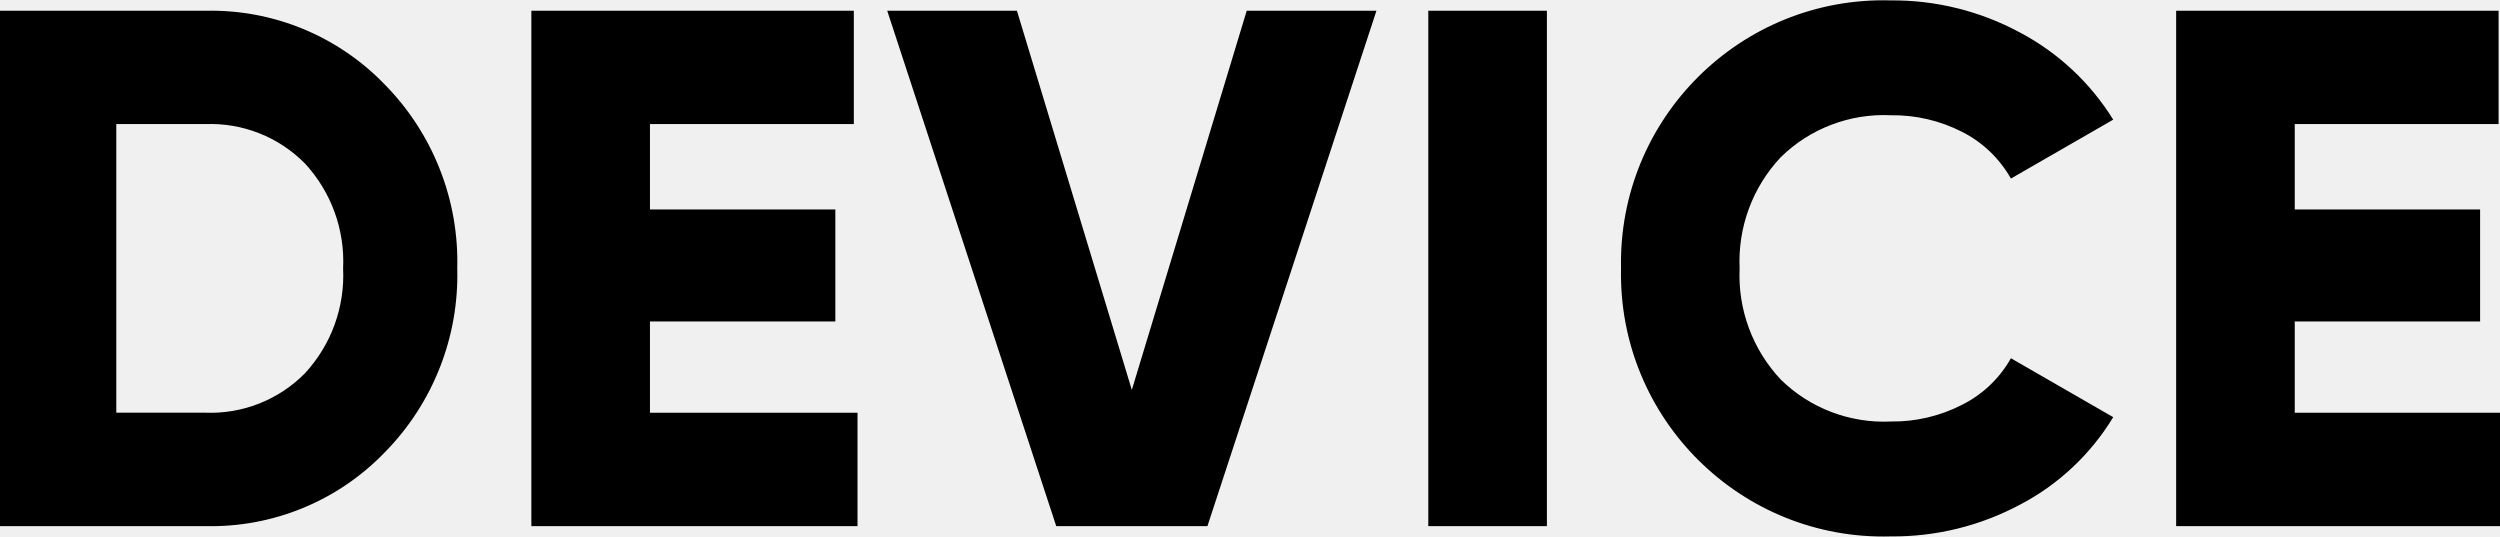
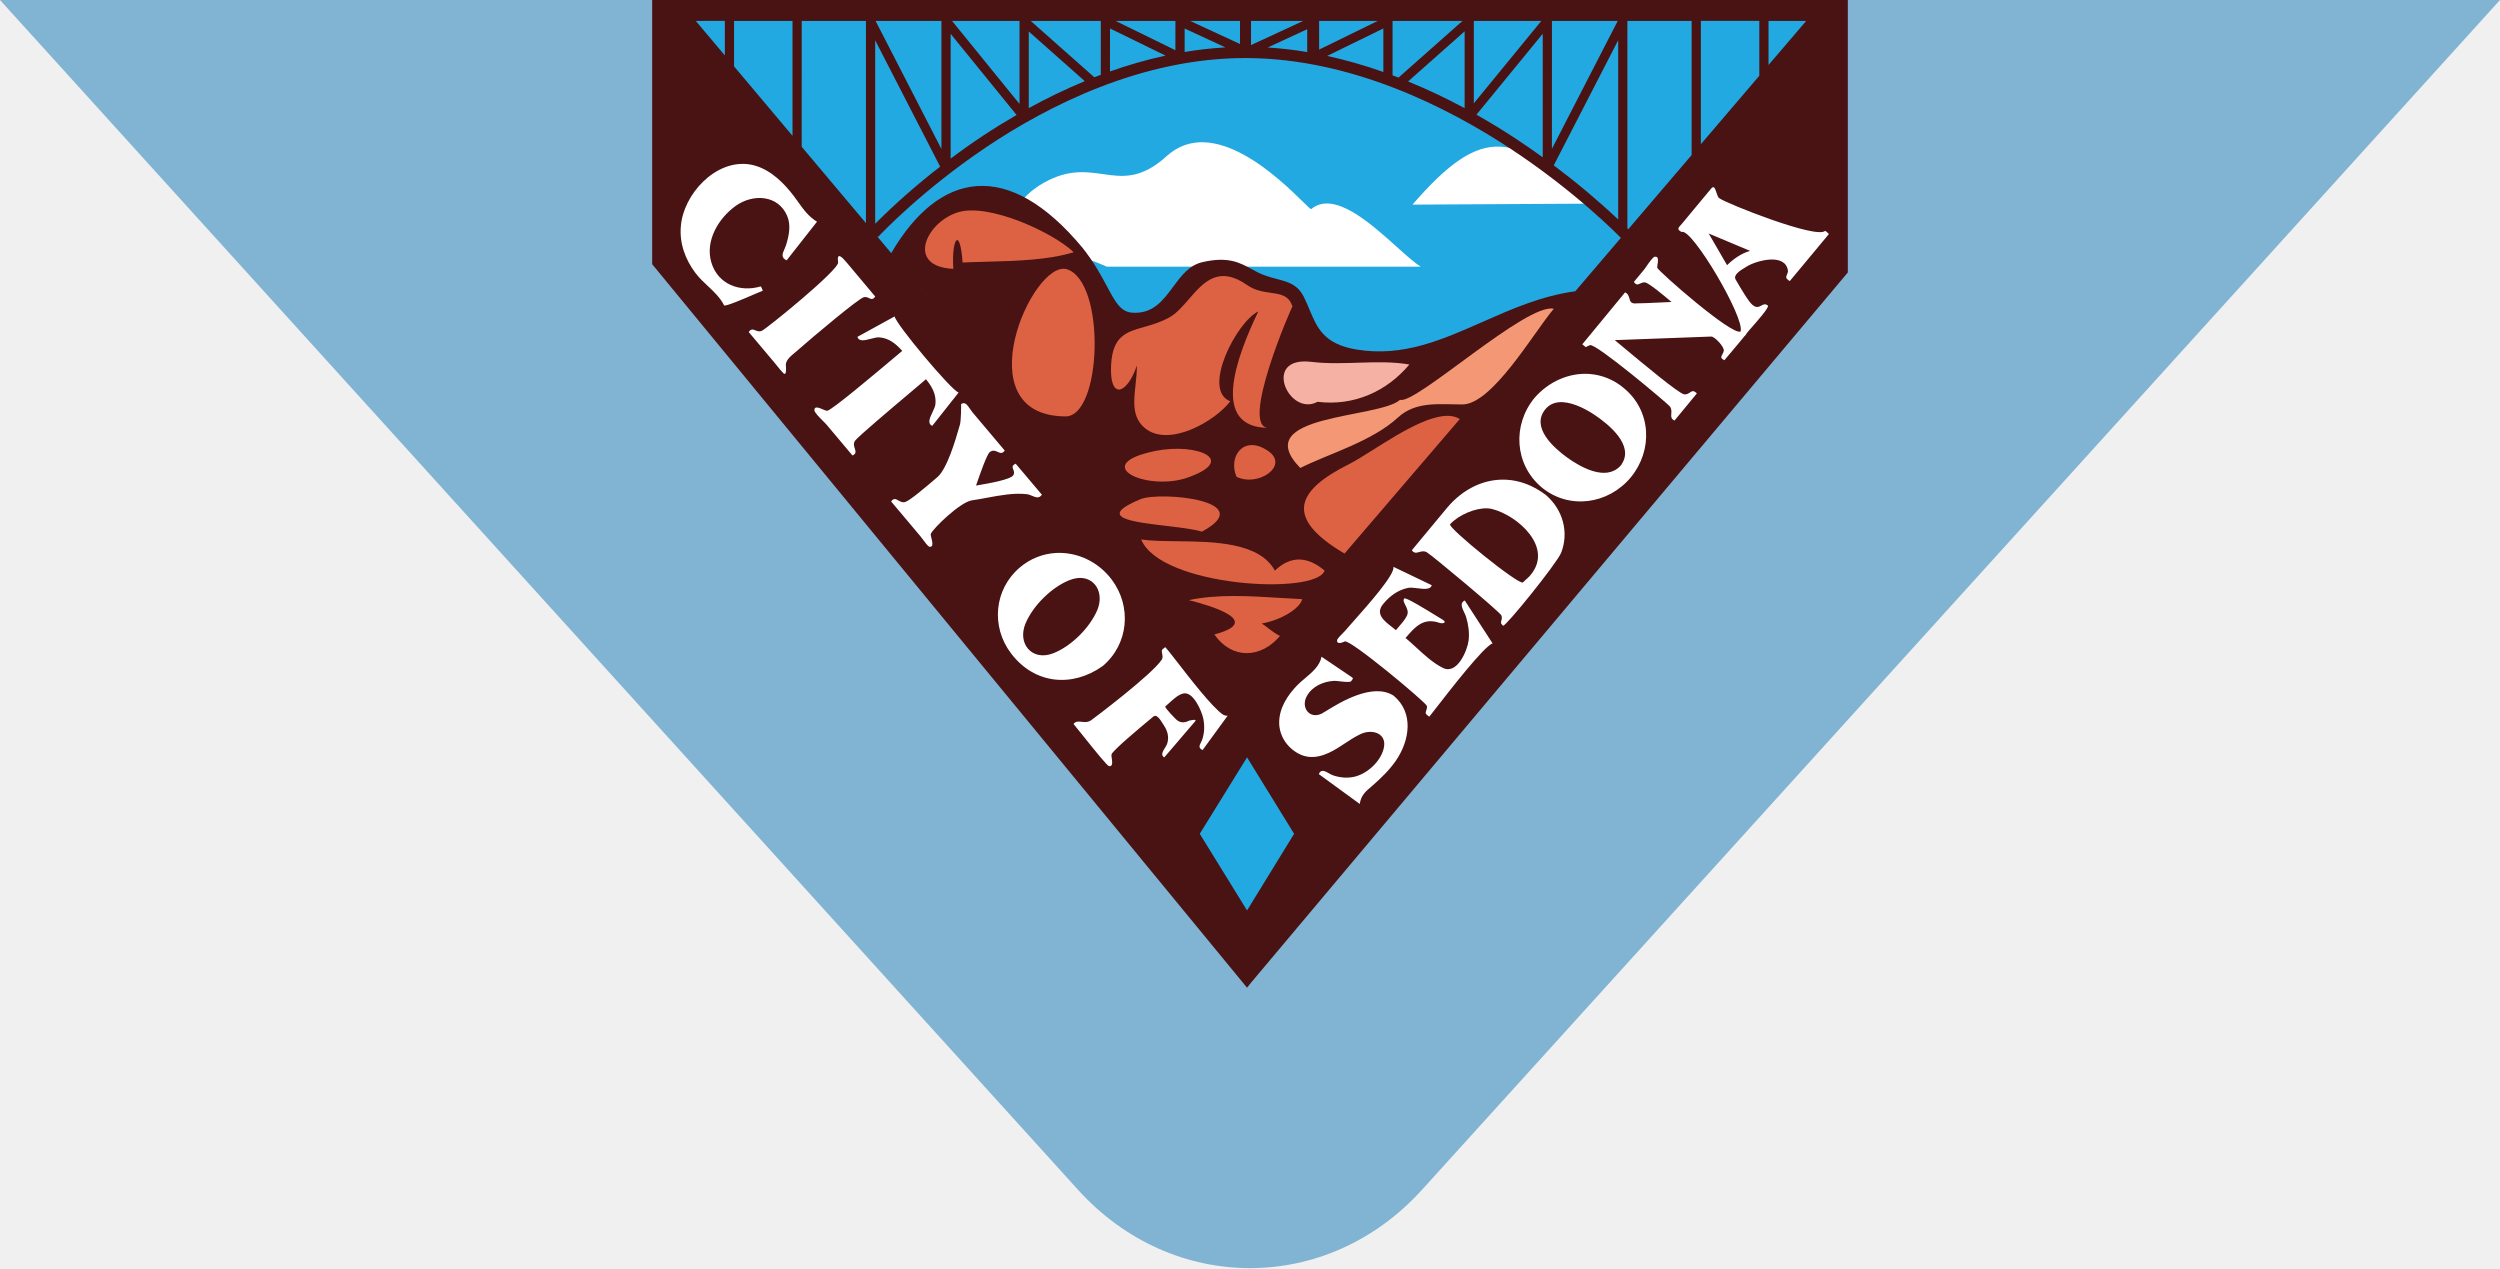
- <svg xmlns="http://www.w3.org/2000/svg" width="163" height="35" viewBox="0 0 163 35" fill="none">
-   <path fill-rule="evenodd" clip-rule="evenodd" d="M-0.151 0.702V34.302H13.381C15.562 34.355 17.731 33.954 19.749 33.123C21.767 32.293 23.589 31.051 25.101 29.478C26.651 27.901 27.866 26.027 28.676 23.97C29.486 21.912 29.872 19.712 29.813 17.502C29.872 15.292 29.486 13.092 28.676 11.034C27.866 8.977 26.651 7.103 25.101 5.526C23.589 3.953 21.766 2.711 19.749 1.881C17.731 1.05 15.562 0.649 13.381 0.702H-0.151ZM7.582 26.91V8.091H13.382C14.585 8.043 15.784 8.247 16.903 8.689C18.022 9.131 19.037 9.802 19.882 10.659C20.73 11.577 21.387 12.654 21.815 13.829C22.242 15.003 22.431 16.251 22.371 17.499C22.431 18.747 22.242 19.995 21.815 21.169C21.388 22.344 20.73 23.421 19.882 24.339C19.037 25.196 18.023 25.867 16.903 26.309C15.784 26.752 14.585 26.955 13.382 26.907H7.582V26.91ZM42.382 20.958H54.464V13.658H42.378V8.091H55.669V0.702H34.645V34.302H55.91V26.91H42.378V20.958H42.382ZM78.725 34.302L89.744 0.702H81.286L73.795 25.422L66.304 0.702H57.847L68.866 34.302H78.725ZM93.125 34.302H100.858V0.702H93.125V34.302ZM131.74 32.886C134.233 31.574 136.321 29.608 137.781 27.198L131.111 23.358C130.381 24.659 129.279 25.712 127.946 26.382C126.505 27.126 124.903 27.504 123.282 27.482C121.962 27.545 120.643 27.334 119.408 26.863C118.173 26.393 117.048 25.672 116.105 24.746C115.195 23.779 114.489 22.639 114.028 21.394C113.568 20.149 113.362 18.824 113.423 17.498C113.362 16.172 113.568 14.847 114.028 13.602C114.489 12.357 115.195 11.217 116.105 10.25C117.048 9.324 118.173 8.603 119.408 8.133C120.643 7.662 121.962 7.451 123.282 7.514C124.893 7.491 126.486 7.862 127.921 8.594C129.263 9.272 130.373 10.333 131.111 11.642L137.781 7.802C136.294 5.397 134.191 3.434 131.691 2.114C129.109 0.721 126.216 0.003 123.282 0.026C113.503 -0.246 105.485 7.717 105.691 17.498C105.483 27.279 113.5 35.245 123.279 34.974C126.229 35.001 129.138 34.283 131.737 32.886H131.74ZM149.621 20.958H161.703V13.658H149.618V8.091H162.908V0.702H141.885V34.302H163.15V26.91H149.618V20.958H149.621Z" fill="black" />
+ <svg xmlns="http://www.w3.org/2000/svg" width="138" height="70" viewBox="0 0 138 70" fill="none">
+   <path d="M138 0H0L59.51 65.68C64.73 71.441 73.27 71.441 78.49 65.68L138 0Z" fill="#81B3D3" />
+   <path d="M36.687 0.457L68.835 38.336L100.855 0.686L36.687 0.457Z" fill="#23A9E1" />
+   <path fill-rule="evenodd" clip-rule="evenodd" d="M78.42 14.719H61.1C60.819 14.592 60.438 14.449 60.012 14.29C57.814 13.467 54.411 12.193 57.347 10.252C58.817 9.319 59.872 9.468 60.869 9.61C61.958 9.765 62.979 9.909 64.395 8.622C66.975 6.281 70.67 9.909 71.935 11.152C72.196 11.408 72.354 11.563 72.377 11.543C73.626 10.502 75.631 12.304 77.111 13.635C77.63 14.102 78.085 14.511 78.42 14.719ZM87.83 11.241L77.97 11.295C81.866 6.795 83.617 7.277 87.83 11.241Z" fill="white" />
+   <path fill-rule="evenodd" clip-rule="evenodd" d="M36 0.001H69.055L102 0V15.04L69.056 54.245L68.836 54.52L36 14.583V0.001ZM40.011 1.153V3.06L38.407 1.154L40.011 1.153ZM97.622 1.154V3.588L99.702 1.154H97.622ZM48.467 13.081L48.377 12.998L49.196 13.971L49.196 13.972L68.834 37.302L49.196 13.971C51.851 9.429 55.653 8.749 59.743 13.664C60.397 14.482 60.794 15.225 61.112 15.821C61.563 16.665 61.856 17.214 62.498 17.26C63.637 17.341 64.197 16.586 64.754 15.834C65.196 15.238 65.636 14.643 66.363 14.473C67.784 14.139 68.439 14.498 69.082 14.85C69.286 14.962 69.488 15.073 69.714 15.161C69.996 15.271 70.26 15.341 70.504 15.406C71.131 15.572 71.629 15.704 71.977 16.401C72.093 16.633 72.19 16.865 72.285 17.092C72.705 18.097 73.08 18.995 74.879 19.294C77.427 19.718 79.582 18.766 81.823 17.775C83.43 17.064 85.082 16.334 86.956 16.077L89.471 13.132C89.366 13.022 87.004 10.592 83.339 8.182C79.91 5.927 74.611 3.233 68.833 3.205C63.042 3.173 57.817 5.858 54.45 8.117C50.907 10.494 48.635 12.903 48.476 13.072L48.467 13.081ZM97.114 1.153H93.887V7.96L97.114 4.183V1.153ZM89.832 12.61V1.154H93.378V8.558L89.878 12.656C89.863 12.64 89.848 12.625 89.832 12.61ZM89.324 12.115V2.221L85.767 9.129C87.008 10.056 88.196 11.053 89.324 12.115ZM85.159 1.863V8.682C84.696 8.348 84.209 8.009 83.694 7.67C83.03 7.232 82.294 6.778 81.5 6.33L85.159 1.863ZM80.847 5.97V1.73L77.727 4.496C78.792 4.932 79.834 5.424 80.847 5.97ZM81.355 1.154H85.082L81.355 5.704V1.154ZM89.3 1.154H85.667L85.666 8.214L89.3 1.154ZM76.87 1.154H80.73L77.2 4.282C77.135 4.257 77.068 4.233 77.002 4.209C76.957 4.192 76.913 4.176 76.869 4.16V1.154H76.87ZM76.361 3.974V1.571L73.261 3.087C74.312 3.318 75.347 3.614 76.361 3.974ZM72.158 1.613V2.873C71.436 2.752 70.709 2.668 69.979 2.621L72.158 1.613ZM67.64 2.616L65.392 1.574V2.869C66.128 2.746 66.878 2.659 67.64 2.616ZM61.272 1.571L64.337 3.069C63.277 3.298 62.254 3.597 61.271 3.944L61.272 1.571ZM61.578 1.154L64.882 2.771L64.883 1.154H61.578ZM68.448 2.429L65.694 1.154H68.448V2.429ZM71.938 1.154H69.057V2.488L71.938 1.154ZM72.816 1.154H76.056L72.816 2.738V1.154ZM56.895 1.155L60.405 4.265L60.764 4.13V1.155H56.895ZM56.787 1.738L59.88 4.479C58.823 4.919 57.79 5.416 56.787 5.968V1.738ZM56.115 6.346L52.475 1.866V8.756C53.638 7.88 54.854 7.075 56.115 6.346ZM48.31 2.224L51.896 9.198C50.635 10.172 49.438 11.224 48.31 12.349V2.224ZM48.332 1.154L51.966 8.224V1.154H48.332ZM56.278 5.739L52.552 1.154H56.278V5.739ZM40.52 3.664L43.747 7.497V1.154H40.52V3.664ZM44.255 1.154H47.8V12.314L44.254 8.102L44.255 1.154Z" fill="#491213" />
+   <path d="M66.227 46.026L68.837 41.806L71.435 46.026L68.837 50.256L66.227 46.026Z" fill="#23A9E1" />
+   <path fill-rule="evenodd" clip-rule="evenodd" d="M52.88 11.718C51.097 12.272 49.999 14.73 52.623 14.839H52.624C52.516 13.171 52.99 12.465 53.136 14.491C53.569 14.471 54.018 14.459 54.475 14.447C56.117 14.403 57.855 14.357 59.27 13.923C58.13 12.832 54.575 11.19 52.88 11.718ZM58.793 22.985C53.197 22.939 56.98 14.337 58.884 14.857C61.074 15.553 60.828 23.051 58.793 22.985ZM61.333 20.13C61.223 22.102 62.211 21.799 62.756 20.175V20.174C62.759 20.533 62.72 20.894 62.681 21.247C62.579 22.183 62.484 23.055 63.215 23.644C64.539 24.713 67.08 23.247 67.911 22.152C66.314 21.532 68.259 17.765 69.457 17.191C68.225 19.772 66.805 23.617 70.025 23.617C68.393 23.617 71.327 16.871 71.343 16.925C71.157 16.308 70.694 16.241 70.142 16.162C69.733 16.103 69.275 16.037 68.843 15.735C67.261 14.628 66.434 15.581 65.631 16.507C65.281 16.911 64.935 17.309 64.533 17.53C64.053 17.793 63.583 17.927 63.157 18.048C62.171 18.329 61.421 18.542 61.333 20.13ZM74.218 30.556C70.785 28.536 71.654 27.033 74.448 25.631C74.808 25.45 75.279 25.153 75.806 24.822C77.416 23.807 79.542 22.468 80.581 23.132L74.218 30.556ZM70.674 33.005L70.674 33.005C68.967 32.899 67.18 32.789 65.622 33.128C66.829 33.43 69.773 34.293 67.032 35.022C68.015 36.429 69.61 36.339 70.656 35.104C70.4 34.978 70.215 34.835 70.031 34.693L70.031 34.693C69.91 34.599 69.789 34.505 69.649 34.418C70.734 34.222 71.749 33.596 71.884 33.073C71.488 33.055 71.084 33.03 70.674 33.005ZM70.373 31.499C71.242 30.659 72.186 30.703 73.119 31.499H73.118C72.644 32.881 64.059 32.393 62.994 29.779C63.518 29.858 64.201 29.866 64.943 29.875C67.002 29.899 69.517 29.928 70.373 31.499ZM66.345 29.348C65.894 29.208 65.136 29.119 64.367 29.028C62.466 28.804 60.499 28.572 62.957 27.554C64.022 27.113 69.55 27.617 66.345 29.348ZM68.257 26.318C67.78 25.241 68.622 23.958 69.997 24.89C71.196 25.703 69.445 26.907 68.257 26.318ZM65.421 26.409C63.156 27.088 60.148 25.625 63.791 24.889C66.052 24.433 68.457 25.395 65.421 26.409Z" fill="#DC6243" />
+   <path d="M71.774 25.832C68.866 22.845 76.116 23.12 77.284 22.069C78.134 22.353 84.274 16.692 85.769 17.044C84.695 18.304 82.381 22.326 80.722 22.326C79.447 22.326 78.157 22.136 77.17 23.044C75.726 24.374 73.333 25.05 71.774 25.832Z" fill="#F49774" />
+   <path d="M72.727 22.18C71.135 23.036 69.629 19.644 72.378 19.974C74.204 20.194 76.054 19.82 77.798 20.121C76.547 21.608 74.742 22.427 72.727 22.18Z" fill="#F4B1A4" />
+   <path fill-rule="evenodd" clip-rule="evenodd" d="M39.265 14.483C39.626 15.702 40.849 16.149 41.996 15.809C42.032 15.849 42.055 15.912 42.076 15.97L42.076 15.97C42.086 15.997 42.096 16.023 42.106 16.046C42.006 16.084 41.822 16.164 41.602 16.259L41.602 16.259L41.602 16.259L41.602 16.259L41.602 16.259C40.99 16.523 40.098 16.907 39.973 16.861C39.756 16.428 39.415 16.109 39.071 15.787C38.832 15.563 38.592 15.338 38.392 15.073C37.826 14.325 37.495 13.422 37.584 12.476C37.726 10.731 39.482 8.807 41.346 9.071C42.266 9.204 43.034 9.858 43.606 10.554C43.769 10.743 43.91 10.942 44.049 11.138C44.346 11.554 44.634 11.959 45.099 12.238C44.541 12.95 43.983 13.66 43.423 14.371C43.093 14.225 43.193 13.997 43.303 13.748C43.334 13.678 43.365 13.607 43.388 13.535C43.551 13.018 43.673 12.43 43.449 11.91C42.939 10.736 41.544 10.696 40.609 11.366C39.663 12.044 38.912 13.292 39.265 14.483ZM47.69 16.404C47.807 16.379 47.895 16.421 47.974 16.458C48.089 16.512 48.183 16.557 48.312 16.368L46.722 14.474C46.481 14.187 46.176 13.879 46.263 14.486C46.321 14.895 42.294 18.163 42.048 18.264C41.913 18.32 41.803 18.276 41.702 18.236C41.571 18.184 41.457 18.139 41.328 18.327C41.529 18.566 41.729 18.804 41.93 19.043L41.93 19.043L41.932 19.045L41.932 19.046L41.933 19.047L41.933 19.047L41.933 19.047L41.933 19.047L41.934 19.047L41.934 19.047L41.934 19.047L41.934 19.048L41.934 19.048L41.934 19.048L41.934 19.048L41.935 19.049L41.935 19.049L41.935 19.049C42.207 19.373 42.479 19.697 42.752 20.02C42.803 20.081 42.854 20.144 42.904 20.207C43.011 20.34 43.118 20.474 43.237 20.593C43.426 20.782 43.39 20.325 43.382 20.227L43.382 20.227L43.382 20.227C43.381 20.211 43.381 20.205 43.382 20.213C43.329 19.917 43.641 19.66 43.86 19.48L43.86 19.48C43.888 19.457 43.913 19.436 43.937 19.416C44.941 18.532 47.442 16.437 47.69 16.404ZM51.113 20.935C51.446 21.336 51.691 21.769 51.636 22.309C51.623 22.437 51.548 22.594 51.473 22.754C51.327 23.063 51.176 23.38 51.461 23.507L52.916 21.667C52.526 21.569 49.434 17.871 49.384 17.466L47.333 18.592C47.403 18.875 47.746 18.786 48.076 18.7C48.246 18.656 48.413 18.613 48.536 18.622C49.074 18.66 49.462 18.985 49.804 19.369C49.699 19.458 49.579 19.558 49.448 19.668L49.444 19.672L49.443 19.672L49.443 19.672L49.443 19.672C48.185 20.73 45.926 22.631 45.666 22.674C45.618 22.682 45.526 22.642 45.422 22.598C45.212 22.508 44.957 22.4 44.952 22.637C44.949 22.762 45.251 23.061 45.452 23.26L45.452 23.26L45.452 23.26C45.524 23.331 45.583 23.39 45.611 23.423L47.058 25.145C47.278 25.045 47.235 24.912 47.185 24.757C47.144 24.63 47.098 24.488 47.191 24.338C47.31 24.145 49.246 22.512 50.409 21.531L50.409 21.53L50.409 21.53L50.41 21.53C50.711 21.276 50.961 21.065 51.113 20.935ZM64.962 36.516L64.962 36.516L64.961 36.515C64.767 36.264 64.617 36.07 64.539 35.977L64.326 35.724C64.319 35.714 64.141 35.869 64.166 35.848C64.113 35.893 64.13 35.98 64.149 36.078C64.171 36.187 64.195 36.31 64.132 36.408C63.617 37.214 60.394 39.644 60.227 39.76C60.053 39.881 59.871 39.861 59.705 39.843C59.528 39.824 59.369 39.806 59.26 39.966C59.399 40.131 59.615 40.402 59.855 40.701L59.855 40.701C60.419 41.407 61.111 42.273 61.22 42.291C61.437 42.326 61.398 42.054 61.368 41.846C61.355 41.756 61.344 41.678 61.356 41.642C61.431 41.416 62.875 40.212 63.542 39.657L63.66 39.558C63.846 39.402 64.039 39.712 64.173 39.926L64.173 39.926C64.196 39.963 64.218 39.998 64.237 40.026C64.449 40.341 64.544 40.676 64.43 41.045C64.408 41.116 64.358 41.198 64.306 41.282C64.184 41.48 64.055 41.691 64.268 41.807C64.439 41.607 64.742 41.254 65.046 40.9L65.052 40.892L65.055 40.888L65.06 40.883C65.466 40.409 65.871 39.936 65.964 39.827C66.085 39.687 65.828 39.741 65.71 39.766L65.71 39.766L65.71 39.766C65.668 39.775 65.644 39.78 65.66 39.771C65.42 39.895 65.194 39.924 64.97 39.753C64.907 39.706 64.263 39.051 64.327 38.996C64.392 38.941 64.462 38.877 64.533 38.811C64.769 38.595 65.034 38.35 65.311 38.282C65.871 38.144 66.338 39.266 66.421 39.664C66.499 40.039 66.488 40.434 66.371 40.8C66.351 40.863 66.321 40.923 66.293 40.98C66.208 41.149 66.137 41.29 66.383 41.404L67.766 39.508C67.676 39.513 67.586 39.491 67.508 39.445C66.924 39.055 65.657 37.416 64.962 36.516ZM56.304 31.317C56.859 30.845 57.553 30.566 58.281 30.524C59.439 30.458 60.613 30.988 61.371 31.998C62.483 33.482 62.301 35.559 60.871 36.764C59.186 37.965 57.104 37.772 55.812 36.07C54.688 34.592 54.874 32.52 56.304 31.317ZM59.471 31.91C60.42 31.802 60.974 32.709 60.57 33.678C60.15 34.658 59.14 35.667 58.146 36.058C56.966 36.523 56.135 35.521 56.615 34.401C57.037 33.417 58.045 32.418 59.041 32.021C59.191 31.962 59.335 31.926 59.471 31.911V31.91ZM56.974 27.371C56.882 27.332 56.785 27.292 56.688 27.28V27.279C55.992 27.196 55.209 27.341 54.471 27.478H54.471L54.471 27.478C54.188 27.531 53.911 27.582 53.649 27.619C53.002 27.71 51.477 29.195 51.379 29.475C51.368 29.514 51.39 29.602 51.414 29.702C51.469 29.929 51.539 30.223 51.305 30.181C51.226 30.166 51.036 29.908 50.909 29.736L50.909 29.736L50.909 29.736C50.865 29.676 50.828 29.626 50.807 29.601L49.19 27.681C49.333 27.478 49.454 27.547 49.594 27.627C49.705 27.69 49.827 27.76 49.982 27.706C50.248 27.613 51.16 26.835 51.592 26.468L51.592 26.467L51.594 26.465C51.651 26.417 51.7 26.375 51.737 26.344C52.291 25.878 52.778 24.171 52.937 23.613C52.962 23.524 52.979 23.464 52.987 23.443C53.048 23.273 53.069 22.298 53.045 22.318C53.256 22.144 53.4 22.358 53.546 22.573C53.59 22.639 53.635 22.704 53.681 22.759L55.461 24.871C55.329 25.061 55.207 25.005 55.072 24.944C54.943 24.885 54.802 24.821 54.629 24.963C54.47 25.094 54.089 26.192 53.916 26.69L53.877 26.803C53.915 26.796 53.964 26.788 54.02 26.778L54.02 26.778C54.553 26.688 55.796 26.476 55.939 26.225C56.006 26.107 55.967 26.005 55.932 25.915C55.885 25.795 55.846 25.694 56.065 25.595L57.512 27.307C57.36 27.532 57.175 27.454 56.974 27.371ZM80.927 34.049C81.051 34.47 81.121 34.914 81.067 35.354C80.997 35.92 80.431 37.252 79.656 36.873C79.122 36.611 78.634 36.163 78.168 35.734C77.971 35.553 77.778 35.375 77.586 35.216C78.106 34.608 78.564 34.081 79.439 34.376C79.679 34.456 79.885 34.352 79.633 34.206C79.583 34.177 79.479 34.113 79.343 34.029C78.762 33.671 77.593 32.95 77.516 33.037C77.436 33.129 77.5 33.254 77.574 33.4C77.664 33.575 77.768 33.78 77.659 33.994C77.544 34.219 77.369 34.42 77.199 34.615C77.15 34.672 77.101 34.728 77.054 34.784C76.986 34.726 76.911 34.668 76.834 34.609L76.834 34.609L76.834 34.609C76.387 34.262 75.888 33.876 76.369 33.32C76.721 32.892 77.18 32.56 77.73 32.45C77.859 32.424 78.046 32.447 78.237 32.471C78.591 32.515 78.963 32.562 79.032 32.304C78.609 32.1 78.186 31.897 77.763 31.694C77.481 31.559 77.199 31.424 76.917 31.288C77.009 31.706 75.552 33.347 74.711 34.294C74.505 34.526 74.336 34.716 74.236 34.836C74.217 34.859 74.178 34.897 74.132 34.943C74.001 35.072 73.808 35.263 73.805 35.353C73.8 35.605 74.135 35.451 74.216 35.414L74.216 35.414C74.224 35.41 74.23 35.408 74.232 35.407C74.547 35.291 78.656 38.724 78.758 38.959C78.789 39.045 78.758 39.133 78.731 39.213C78.7 39.302 78.673 39.38 78.738 39.434C78.738 39.434 78.738 39.434 78.738 39.434L78.741 39.437C78.762 39.456 78.888 39.572 78.903 39.554C78.945 39.503 79.056 39.36 79.213 39.157L79.213 39.157L79.214 39.157C79.996 38.147 81.932 35.648 82.392 35.518C81.875 34.73 81.363 33.94 80.855 33.146C80.568 33.272 80.704 33.554 80.825 33.809C80.866 33.895 80.906 33.977 80.927 34.049ZM73.211 39.241C73.932 38.795 75.773 37.656 76.927 38.401C78.059 39.343 77.812 40.881 77.059 41.981C76.698 42.506 76.242 42.945 75.765 43.364L75.734 43.39C75.384 43.684 75.125 43.9 75.059 44.379L72.799 42.732C72.912 42.437 73.137 42.563 73.36 42.688C73.442 42.734 73.523 42.78 73.598 42.804C73.989 42.933 74.414 42.969 74.814 42.863C75.498 42.681 76.191 42.04 76.374 41.344C76.602 40.479 75.753 40.217 75.107 40.52C74.796 40.666 74.499 40.861 74.207 41.054C74.09 41.131 73.974 41.207 73.858 41.28C73.205 41.687 72.437 41.995 71.7 41.611C71.052 41.275 70.611 40.621 70.611 39.885C70.611 39.088 71.064 38.39 71.598 37.835C71.722 37.706 71.872 37.58 72.027 37.45C72.43 37.11 72.863 36.745 72.946 36.25C73.501 36.626 74.056 37.001 74.613 37.376C74.705 37.439 74.689 37.46 74.638 37.526L74.638 37.526C74.623 37.546 74.605 37.569 74.585 37.6C74.538 37.674 74.215 37.638 73.951 37.608L73.951 37.608C73.817 37.593 73.699 37.58 73.639 37.583C73.043 37.619 72.443 37.88 72.139 38.42C71.789 39.042 72.276 39.714 72.951 39.395C73 39.371 73.09 39.316 73.211 39.241ZM94.544 10.336C94.509 10.352 94.479 10.377 94.456 10.408L93.666 11.358L92.852 12.34C92.824 12.374 92.796 12.405 92.769 12.434L92.769 12.434C92.638 12.577 92.557 12.665 92.827 12.807C93.37 12.535 96.345 17.575 96.079 18.299C95.609 18.543 91.589 15.016 91.481 14.783C91.472 14.756 91.482 14.691 91.494 14.613C91.525 14.416 91.57 14.135 91.345 14.17C91.235 14.187 91.022 14.499 90.881 14.706L90.881 14.706L90.881 14.706L90.881 14.706C90.832 14.778 90.791 14.838 90.767 14.867L90.19 15.562C90.321 15.753 90.416 15.708 90.535 15.652C90.613 15.615 90.7 15.574 90.813 15.59C91.041 15.636 91.857 16.323 92.19 16.604L92.191 16.604L92.191 16.604L92.191 16.604L92.269 16.67C92.112 16.676 91.867 16.687 91.603 16.699C91.074 16.724 90.472 16.752 90.364 16.744C90.028 16.786 89.987 16.638 89.941 16.472C89.906 16.348 89.868 16.213 89.704 16.139L88.226 17.934L87.366 18.977C87.362 18.982 87.358 18.986 87.355 18.989C87.348 18.998 87.344 19.003 87.344 19.006C87.345 19.01 87.349 19.013 87.359 19.02C87.368 19.026 87.38 19.035 87.397 19.049C87.427 19.074 87.45 19.094 87.468 19.109C87.508 19.144 87.524 19.158 87.541 19.158C87.552 19.158 87.564 19.151 87.583 19.139C87.614 19.12 87.665 19.089 87.767 19.053C88.095 18.938 92.023 22.253 92.165 22.422C92.277 22.555 92.266 22.699 92.256 22.83C92.244 22.987 92.233 23.128 92.433 23.215L93.601 21.797C93.614 21.782 93.625 21.77 93.634 21.76C93.669 21.724 93.675 21.717 93.614 21.667C93.461 21.541 93.383 21.596 93.286 21.665C93.207 21.72 93.117 21.784 92.964 21.767C92.665 21.718 90.746 20.118 89.605 19.165L89.603 19.164L89.599 19.16L89.597 19.159L89.591 19.154C89.419 19.01 89.264 18.881 89.136 18.775L94.458 18.578C94.653 18.571 95.198 19.159 95.153 19.368C95.137 19.443 95.103 19.506 95.072 19.561C95.003 19.687 94.954 19.776 95.187 19.883C95.31 19.735 95.437 19.587 95.563 19.438L95.563 19.438L95.563 19.438L95.563 19.438L95.563 19.438L95.563 19.438C95.755 19.212 95.948 18.986 96.132 18.758L96.28 18.574C96.338 18.528 96.384 18.469 96.415 18.402L96.525 18.265C96.552 18.235 96.584 18.198 96.62 18.157L96.623 18.154L96.623 18.154C96.967 17.765 97.683 16.953 97.587 16.869C97.447 16.748 97.341 16.805 97.227 16.867C97.096 16.938 96.955 17.014 96.743 16.834C96.537 16.687 96.05 15.848 95.857 15.515L95.808 15.432C95.655 15.171 96.089 14.912 96.348 14.757C96.379 14.738 96.408 14.72 96.433 14.705C96.937 14.392 98.54 13.938 98.693 14.932C98.704 15.004 98.672 15.08 98.643 15.152C98.604 15.246 98.569 15.332 98.638 15.389C98.643 15.393 98.651 15.402 98.661 15.412C98.704 15.456 98.779 15.535 98.814 15.494L100.956 12.918C100.936 12.901 100.915 12.88 100.893 12.858C100.847 12.812 100.797 12.762 100.746 12.742C100.272 13.215 95.28 11.222 94.916 10.947C94.84 10.917 94.793 10.772 94.747 10.631C94.694 10.464 94.641 10.303 94.544 10.336ZM96.606 13.849C95.845 13.527 95.083 13.207 94.319 12.889L95.335 14.637C95.524 14.45 95.732 14.284 95.956 14.142H95.958C96.159 14.015 96.376 13.913 96.606 13.849ZM87.731 20.642C86.624 20.566 85.501 21.052 84.708 21.959C83.473 23.459 83.596 25.637 85.101 26.904C86.619 28.154 88.781 27.836 90.017 26.354C91.249 24.858 91.164 22.674 89.632 21.42C89.097 20.965 88.432 20.693 87.732 20.642H87.731ZM88.024 22.904C87.592 22.615 86.904 22.239 86.282 22.201C85.909 22.178 85.559 22.278 85.302 22.592C84.487 23.588 85.764 24.718 86.509 25.256C87.253 25.793 88.633 26.57 89.433 25.73C89.439 25.724 89.445 25.718 89.451 25.712C89.584 25.545 89.549 25.584 89.501 25.642C90.238 24.591 88.804 23.425 88.024 22.904ZM83.155 26.481C81.941 26.414 80.752 26.977 79.856 28.057C79.332 28.686 78.81 29.316 78.288 29.946L77.934 30.373C78.058 30.553 78.192 30.515 78.343 30.473C78.47 30.437 78.609 30.398 78.761 30.486C79.044 30.649 82.814 33.798 82.876 33.971C82.922 34.101 82.897 34.186 82.874 34.257C82.846 34.349 82.825 34.42 82.97 34.539C83.081 34.632 85.914 31.134 86.173 30.519C86.621 29.38 86.264 28.132 85.353 27.344C85.426 27.404 85.53 27.489 85.311 27.307C84.621 26.789 83.884 26.52 83.155 26.48V26.481ZM82.368 28.098C82.286 28.077 82.197 28.064 82.102 28.061V28.06C81.441 28.035 80.52 28.418 80.045 28.939C79.886 29.114 83.867 32.338 84.065 32.148C84.248 31.973 84.322 31.909 84.362 31.874C84.411 31.832 84.412 31.831 84.497 31.726C85.752 30.213 83.79 28.461 82.368 28.098Z" fill="white" />
</svg>
